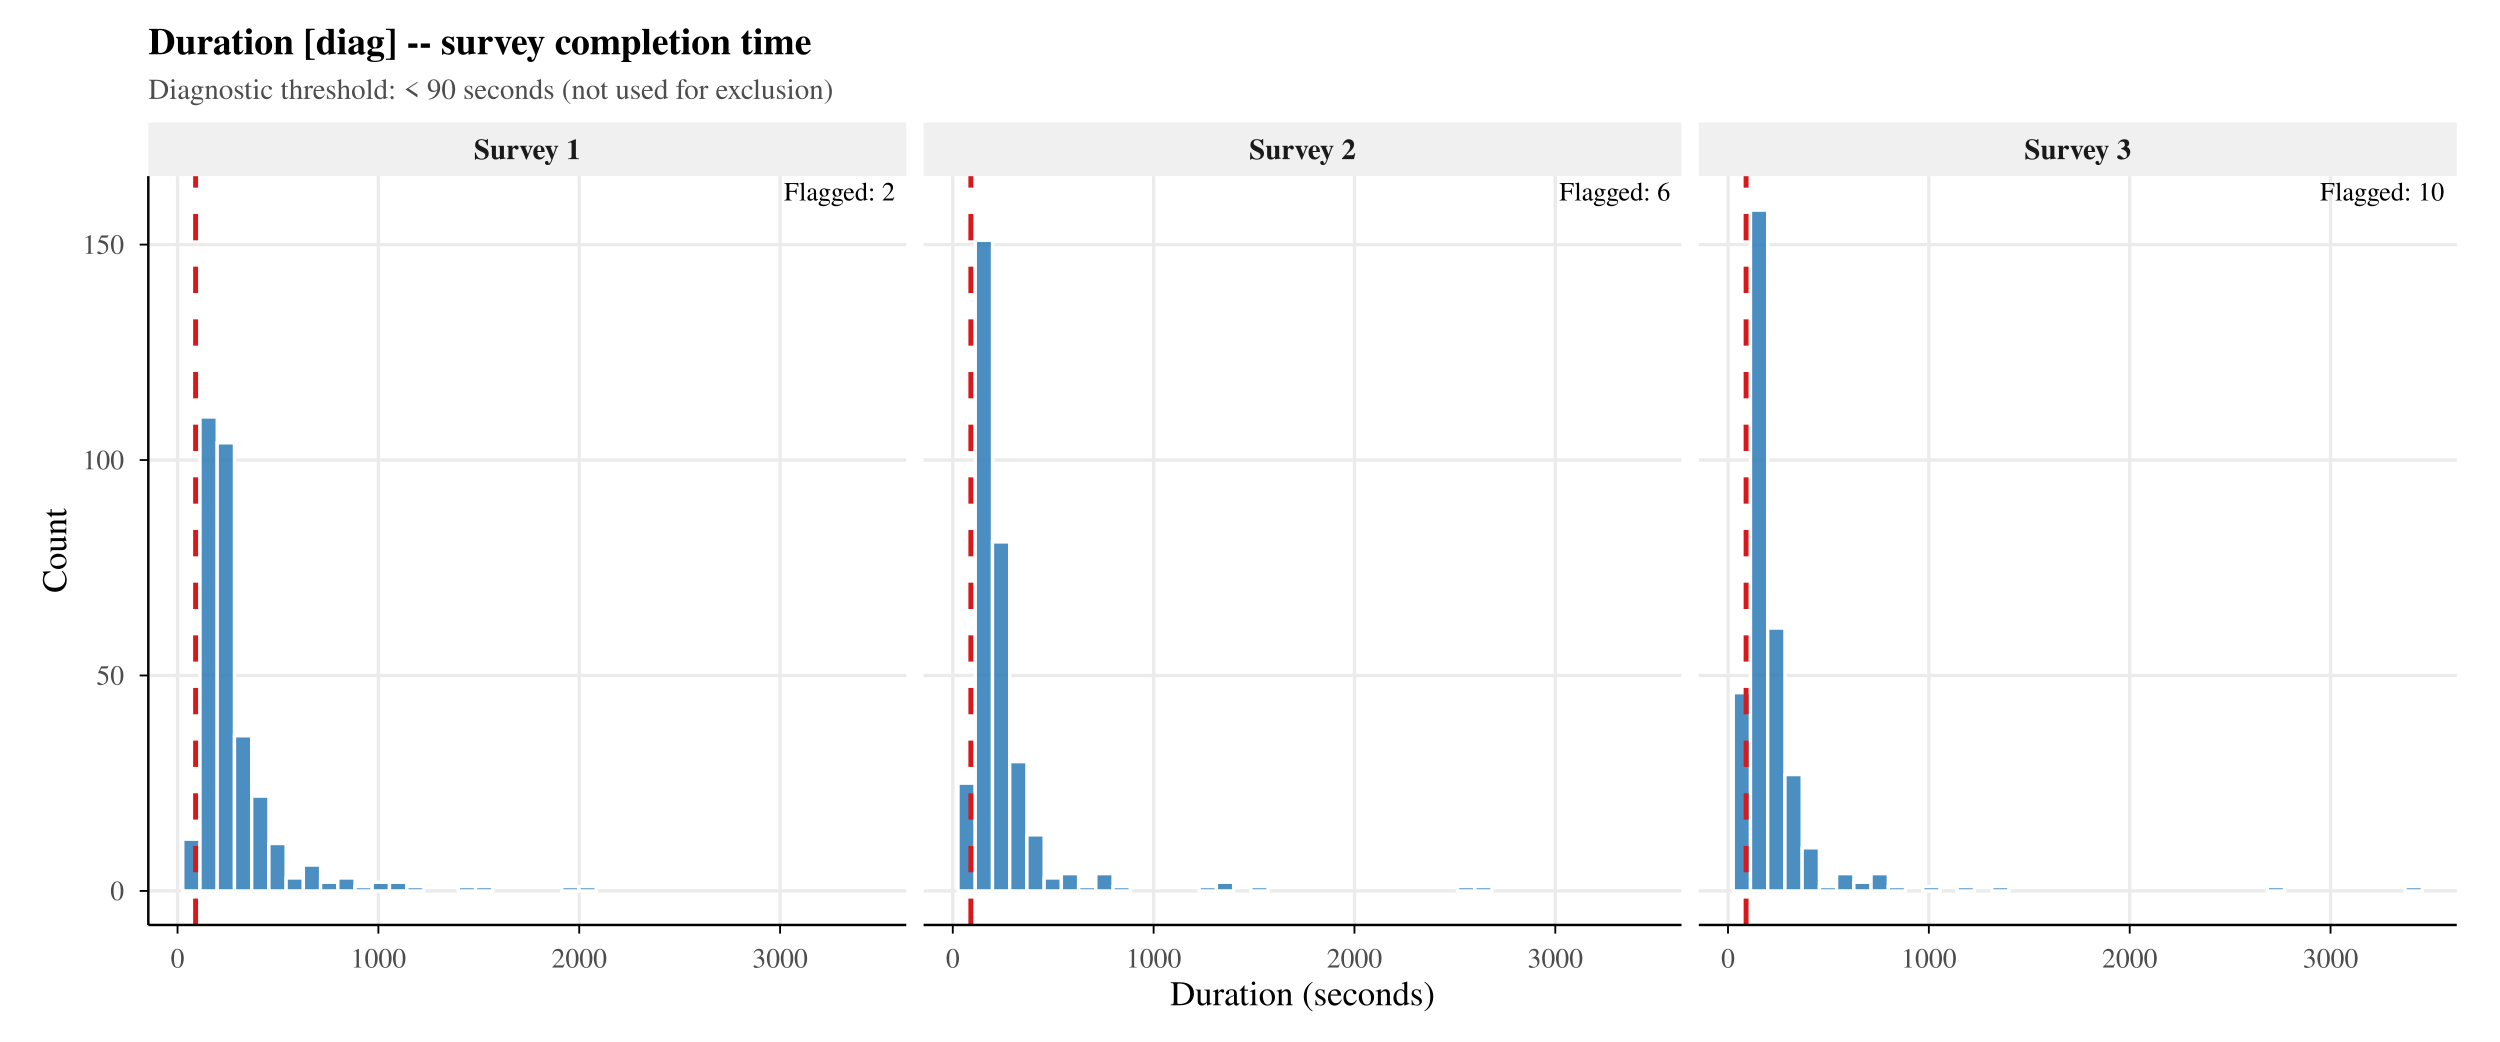
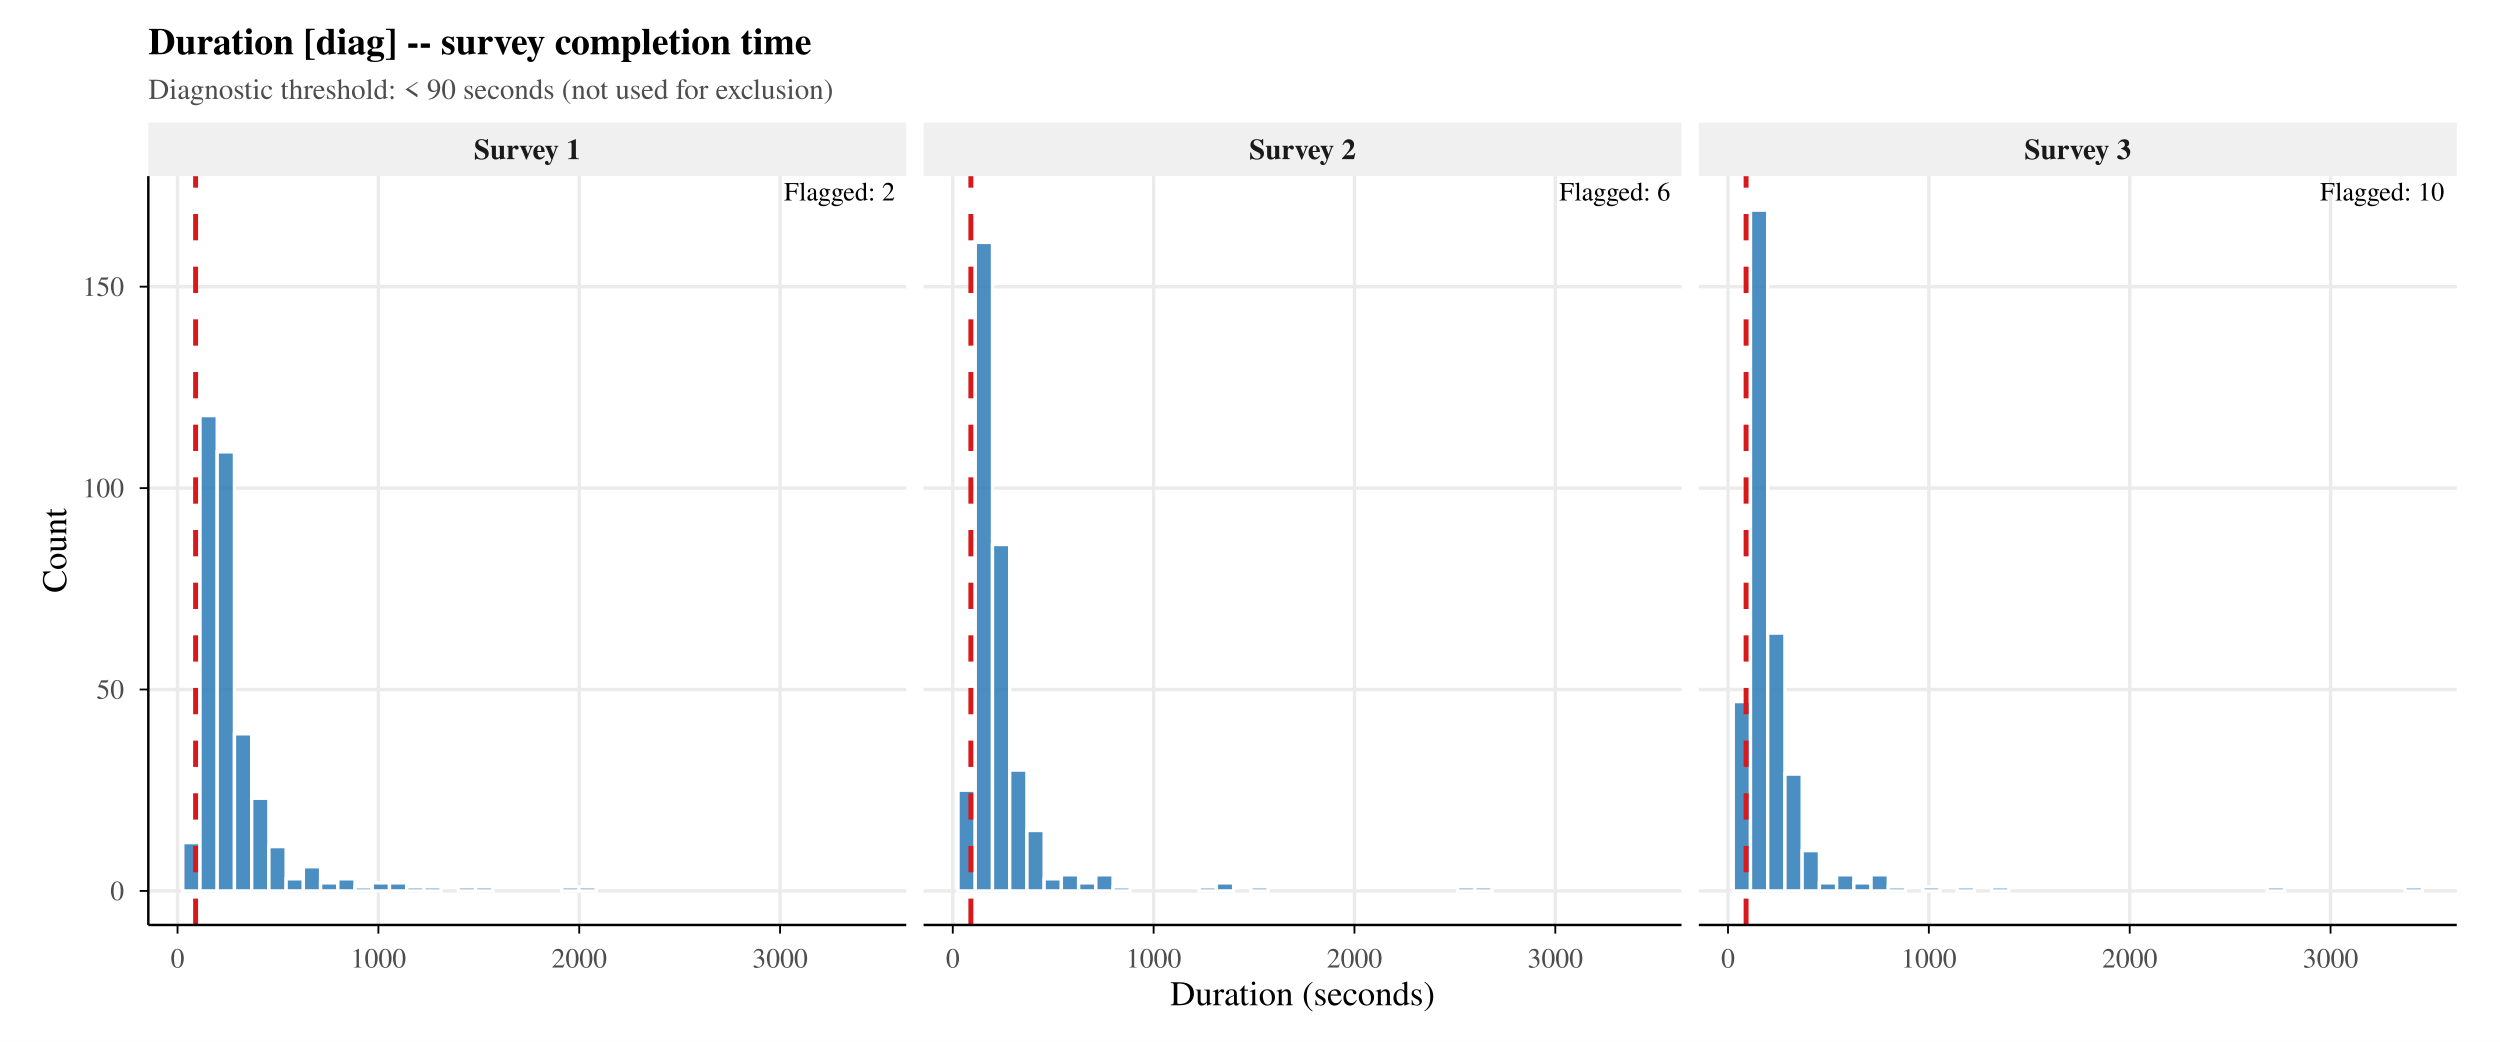
<svg xmlns="http://www.w3.org/2000/svg" width="864.00pt" height="360.00pt" viewBox="0 0 864.00 360.00">
  <g class="svglite">
    <defs>
      <style type="text/css">
    .svglite line, .svglite polyline, .svglite polygon, .svglite path, .svglite rect, .svglite circle {
      fill: none;
      stroke: #000000;
      stroke-linecap: round;
      stroke-linejoin: round;
      stroke-miterlimit: 10.00;
    }
    .svglite text {
      white-space: pre;
    }
    .svglite g.glyphgroup path {
      fill: inherit;
      stroke: none;
    }
  </style>
    </defs>
    <rect width="100%" height="100%" style="stroke: none; fill: #FFFFFF;" />
    <defs>
      <clipPath id="cpMC4wMHw4NjQuMDB8MC4wMHwzNjAuMDA=">
        <rect x="0.00" y="0.00" width="864.00" height="360.00" />
      </clipPath>
    </defs>
    <g clip-path="url(#cpMC4wMHw4NjQuMDB8MC4wMHwzNjAuMDA=)">
      <rect x="0.00" y="0.00" width="864.00" height="360.00" style="stroke-width: 1.16; stroke: none; fill: #FFFFFF;" />
    </g>
    <defs>
      <clipPath id="cpNTEuMjZ8MzEzLjIxfDYwLjg3fDMxOS42Ng==">
        <rect x="51.26" y="60.87" width="261.95" height="258.80" />
      </clipPath>
    </defs>
    <g clip-path="url(#cpNTEuMjZ8MzEzLjIxfDYwLjg3fDMxOS42Ng==)">
      <polyline points="51.26,307.90 313.21,307.90 " style="stroke-width: 1.16; stroke: #EBEBEB; stroke-linecap: butt;" />
-       <polyline points="51.26,233.45 313.21,233.45 " style="stroke-width: 1.16; stroke: #EBEBEB; stroke-linecap: butt;" />
-       <polyline points="51.26,158.99 313.21,158.99 " style="stroke-width: 1.16; stroke: #EBEBEB; stroke-linecap: butt;" />
-       <polyline points="51.26,84.54 313.21,84.54 " style="stroke-width: 1.16; stroke: #EBEBEB; stroke-linecap: butt;" />
+       <polyline points="51.26,238.29 313.21,238.29 " style="stroke-width: 1.16; stroke: #EBEBEB; stroke-linecap: butt;" />
+       <polyline points="51.26,168.69 313.21,168.69 " style="stroke-width: 1.16; stroke: #EBEBEB; stroke-linecap: butt;" />
+       <polyline points="51.26,99.08 313.21,99.08 " style="stroke-width: 1.16; stroke: #EBEBEB; stroke-linecap: butt;" />
      <polyline points="61.36,319.66 61.36,60.87 " style="stroke-width: 1.16; stroke: #EBEBEB; stroke-linecap: butt;" />
      <polyline points="130.77,319.66 130.77,60.87 " style="stroke-width: 1.16; stroke: #EBEBEB; stroke-linecap: butt;" />
      <polyline points="200.18,319.66 200.18,60.87 " style="stroke-width: 1.16; stroke: #EBEBEB; stroke-linecap: butt;" />
      <polyline points="269.59,319.66 269.59,60.87 " style="stroke-width: 1.16; stroke: #EBEBEB; stroke-linecap: butt;" />
-       <rect x="63.17" y="290.03" width="5.95" height="17.87" style="stroke-width: 1.16; stroke: #FFFFFF; stroke-linecap: butt; stroke-linejoin: miter; fill: #2C7BB6; fill-opacity: 0.85;" />
-       <rect x="69.12" y="144.10" width="5.95" height="163.80" style="stroke-width: 1.16; stroke: #FFFFFF; stroke-linecap: butt; stroke-linejoin: miter; fill: #2C7BB6; fill-opacity: 0.85;" />
-       <rect x="75.07" y="153.04" width="5.95" height="154.86" style="stroke-width: 1.16; stroke: #FFFFFF; stroke-linecap: butt; stroke-linejoin: miter; fill: #2C7BB6; fill-opacity: 0.85;" />
-       <rect x="81.03" y="254.29" width="5.95" height="53.61" style="stroke-width: 1.16; stroke: #FFFFFF; stroke-linecap: butt; stroke-linejoin: miter; fill: #2C7BB6; fill-opacity: 0.85;" />
-       <rect x="86.98" y="275.14" width="5.95" height="32.76" style="stroke-width: 1.16; stroke: #FFFFFF; stroke-linecap: butt; stroke-linejoin: miter; fill: #2C7BB6; fill-opacity: 0.85;" />
-       <rect x="92.93" y="291.52" width="5.95" height="16.38" style="stroke-width: 1.16; stroke: #FFFFFF; stroke-linecap: butt; stroke-linejoin: miter; fill: #2C7BB6; fill-opacity: 0.85;" />
-       <rect x="98.89" y="303.43" width="5.95" height="4.47" style="stroke-width: 1.16; stroke: #FFFFFF; stroke-linecap: butt; stroke-linejoin: miter; fill: #2C7BB6; fill-opacity: 0.85;" />
-       <rect x="104.84" y="298.97" width="5.95" height="8.93" style="stroke-width: 1.16; stroke: #FFFFFF; stroke-linecap: butt; stroke-linejoin: miter; fill: #2C7BB6; fill-opacity: 0.85;" />
-       <rect x="110.79" y="304.92" width="5.95" height="2.98" style="stroke-width: 1.16; stroke: #FFFFFF; stroke-linecap: butt; stroke-linejoin: miter; fill: #2C7BB6; fill-opacity: 0.85;" />
-       <rect x="116.75" y="303.43" width="5.95" height="4.47" style="stroke-width: 1.16; stroke: #FFFFFF; stroke-linecap: butt; stroke-linejoin: miter; fill: #2C7BB6; fill-opacity: 0.85;" />
-       <rect x="122.70" y="306.41" width="5.95" height="1.49" style="stroke-width: 1.16; stroke: #FFFFFF; stroke-linecap: butt; stroke-linejoin: miter; fill: #2C7BB6; fill-opacity: 0.85;" />
-       <rect x="128.65" y="304.92" width="5.95" height="2.98" style="stroke-width: 1.16; stroke: #FFFFFF; stroke-linecap: butt; stroke-linejoin: miter; fill: #2C7BB6; fill-opacity: 0.85;" />
-       <rect x="134.61" y="304.92" width="5.95" height="2.98" style="stroke-width: 1.16; stroke: #FFFFFF; stroke-linecap: butt; stroke-linejoin: miter; fill: #2C7BB6; fill-opacity: 0.85;" />
-       <rect x="140.56" y="306.41" width="5.95" height="1.49" style="stroke-width: 1.16; stroke: #FFFFFF; stroke-linecap: butt; stroke-linejoin: miter; fill: #2C7BB6; fill-opacity: 0.85;" />
-       <rect x="146.51" y="307.90" width="5.95" height="0.00" style="stroke-width: 1.16; stroke: #FFFFFF; stroke-linecap: butt; stroke-linejoin: miter; fill: #2C7BB6; fill-opacity: 0.85;" />
+       <rect x="63.17" y="291.20" width="5.95" height="16.71" style="stroke-width: 1.16; stroke: #FFFFFF; stroke-linecap: butt; stroke-linejoin: miter; fill: #2C7BB6; fill-opacity: 0.85;" />
+       <rect x="69.12" y="143.63" width="5.95" height="164.27" style="stroke-width: 1.16; stroke: #FFFFFF; stroke-linecap: butt; stroke-linejoin: miter; fill: #2C7BB6; fill-opacity: 0.85;" />
+       <rect x="75.07" y="156.16" width="5.95" height="151.74" style="stroke-width: 1.16; stroke: #FFFFFF; stroke-linecap: butt; stroke-linejoin: miter; fill: #2C7BB6; fill-opacity: 0.85;" />
+       <rect x="81.03" y="253.61" width="5.95" height="54.29" style="stroke-width: 1.16; stroke: #FFFFFF; stroke-linecap: butt; stroke-linejoin: miter; fill: #2C7BB6; fill-opacity: 0.85;" />
+       <rect x="86.98" y="275.88" width="5.95" height="32.02" style="stroke-width: 1.16; stroke: #FFFFFF; stroke-linecap: butt; stroke-linejoin: miter; fill: #2C7BB6; fill-opacity: 0.85;" />
+       <rect x="92.93" y="292.59" width="5.95" height="15.31" style="stroke-width: 1.16; stroke: #FFFFFF; stroke-linecap: butt; stroke-linejoin: miter; fill: #2C7BB6; fill-opacity: 0.85;" />
+       <rect x="98.89" y="303.72" width="5.95" height="4.18" style="stroke-width: 1.16; stroke: #FFFFFF; stroke-linecap: butt; stroke-linejoin: miter; fill: #2C7BB6; fill-opacity: 0.85;" />
+       <rect x="104.84" y="299.55" width="5.95" height="8.35" style="stroke-width: 1.16; stroke: #FFFFFF; stroke-linecap: butt; stroke-linejoin: miter; fill: #2C7BB6; fill-opacity: 0.85;" />
+       <rect x="110.79" y="305.12" width="5.95" height="2.78" style="stroke-width: 1.16; stroke: #FFFFFF; stroke-linecap: butt; stroke-linejoin: miter; fill: #2C7BB6; fill-opacity: 0.85;" />
+       <rect x="116.75" y="303.72" width="5.95" height="4.18" style="stroke-width: 1.16; stroke: #FFFFFF; stroke-linecap: butt; stroke-linejoin: miter; fill: #2C7BB6; fill-opacity: 0.85;" />
+       <rect x="122.70" y="306.51" width="5.95" height="1.39" style="stroke-width: 1.16; stroke: #FFFFFF; stroke-linecap: butt; stroke-linejoin: miter; fill: #2C7BB6; fill-opacity: 0.85;" />
+       <rect x="128.65" y="305.12" width="5.95" height="2.78" style="stroke-width: 1.16; stroke: #FFFFFF; stroke-linecap: butt; stroke-linejoin: miter; fill: #2C7BB6; fill-opacity: 0.85;" />
+       <rect x="134.61" y="305.12" width="5.95" height="2.78" style="stroke-width: 1.16; stroke: #FFFFFF; stroke-linecap: butt; stroke-linejoin: miter; fill: #2C7BB6; fill-opacity: 0.85;" />
+       <rect x="140.56" y="306.51" width="5.95" height="1.39" style="stroke-width: 1.16; stroke: #FFFFFF; stroke-linecap: butt; stroke-linejoin: miter; fill: #2C7BB6; fill-opacity: 0.85;" />
+       <rect x="146.51" y="306.51" width="5.95" height="1.39" style="stroke-width: 1.16; stroke: #FFFFFF; stroke-linecap: butt; stroke-linejoin: miter; fill: #2C7BB6; fill-opacity: 0.85;" />
      <rect x="152.47" y="307.90" width="5.95" height="0.00" style="stroke-width: 1.16; stroke: #FFFFFF; stroke-linecap: butt; stroke-linejoin: miter; fill: #2C7BB6; fill-opacity: 0.85;" />
-       <rect x="158.42" y="306.41" width="5.95" height="1.49" style="stroke-width: 1.16; stroke: #FFFFFF; stroke-linecap: butt; stroke-linejoin: miter; fill: #2C7BB6; fill-opacity: 0.85;" />
-       <rect x="164.37" y="306.41" width="5.95" height="1.49" style="stroke-width: 1.16; stroke: #FFFFFF; stroke-linecap: butt; stroke-linejoin: miter; fill: #2C7BB6; fill-opacity: 0.85;" />
+       <rect x="158.42" y="306.51" width="5.95" height="1.39" style="stroke-width: 1.16; stroke: #FFFFFF; stroke-linecap: butt; stroke-linejoin: miter; fill: #2C7BB6; fill-opacity: 0.85;" />
+       <rect x="164.37" y="306.51" width="5.95" height="1.39" style="stroke-width: 1.16; stroke: #FFFFFF; stroke-linecap: butt; stroke-linejoin: miter; fill: #2C7BB6; fill-opacity: 0.85;" />
      <rect x="170.33" y="307.90" width="5.95" height="0.00" style="stroke-width: 1.16; stroke: #FFFFFF; stroke-linecap: butt; stroke-linejoin: miter; fill: #2C7BB6; fill-opacity: 0.85;" />
      <rect x="176.28" y="307.90" width="5.95" height="0.00" style="stroke-width: 1.16; stroke: #FFFFFF; stroke-linecap: butt; stroke-linejoin: miter; fill: #2C7BB6; fill-opacity: 0.85;" />
      <rect x="182.23" y="307.90" width="5.95" height="0.00" style="stroke-width: 1.16; stroke: #FFFFFF; stroke-linecap: butt; stroke-linejoin: miter; fill: #2C7BB6; fill-opacity: 0.85;" />
      <rect x="188.19" y="307.90" width="5.95" height="0.00" style="stroke-width: 1.16; stroke: #FFFFFF; stroke-linecap: butt; stroke-linejoin: miter; fill: #2C7BB6; fill-opacity: 0.85;" />
-       <rect x="194.14" y="306.41" width="5.95" height="1.49" style="stroke-width: 1.16; stroke: #FFFFFF; stroke-linecap: butt; stroke-linejoin: miter; fill: #2C7BB6; fill-opacity: 0.85;" />
-       <rect x="200.09" y="306.41" width="5.95" height="1.49" style="stroke-width: 1.16; stroke: #FFFFFF; stroke-linecap: butt; stroke-linejoin: miter; fill: #2C7BB6; fill-opacity: 0.85;" />
+       <rect x="194.14" y="306.51" width="5.95" height="1.39" style="stroke-width: 1.16; stroke: #FFFFFF; stroke-linecap: butt; stroke-linejoin: miter; fill: #2C7BB6; fill-opacity: 0.85;" />
+       <rect x="200.09" y="306.51" width="5.95" height="1.39" style="stroke-width: 1.16; stroke: #FFFFFF; stroke-linecap: butt; stroke-linejoin: miter; fill: #2C7BB6; fill-opacity: 0.85;" />
      <rect x="206.05" y="307.90" width="5.95" height="0.00" style="stroke-width: 1.16; stroke: #FFFFFF; stroke-linecap: butt; stroke-linejoin: miter; fill: #2C7BB6; fill-opacity: 0.85;" />
      <rect x="212.00" y="307.90" width="5.95" height="0.00" style="stroke-width: 1.16; stroke: #FFFFFF; stroke-linecap: butt; stroke-linejoin: miter; fill: #2C7BB6; fill-opacity: 0.85;" />
      <rect x="217.95" y="307.90" width="5.95" height="0.00" style="stroke-width: 1.16; stroke: #FFFFFF; stroke-linecap: butt; stroke-linejoin: miter; fill: #2C7BB6; fill-opacity: 0.85;" />
      <rect x="223.91" y="307.90" width="5.95" height="0.00" style="stroke-width: 1.16; stroke: #FFFFFF; stroke-linecap: butt; stroke-linejoin: miter; fill: #2C7BB6; fill-opacity: 0.85;" />
      <rect x="229.86" y="307.90" width="5.95" height="0.00" style="stroke-width: 1.16; stroke: #FFFFFF; stroke-linecap: butt; stroke-linejoin: miter; fill: #2C7BB6; fill-opacity: 0.85;" />
      <rect x="235.81" y="307.90" width="5.95" height="0.00" style="stroke-width: 1.16; stroke: #FFFFFF; stroke-linecap: butt; stroke-linejoin: miter; fill: #2C7BB6; fill-opacity: 0.85;" />
      <rect x="241.77" y="307.90" width="5.95" height="0.00" style="stroke-width: 1.16; stroke: #FFFFFF; stroke-linecap: butt; stroke-linejoin: miter; fill: #2C7BB6; fill-opacity: 0.85;" />
      <rect x="247.72" y="307.90" width="5.95" height="0.00" style="stroke-width: 1.16; stroke: #FFFFFF; stroke-linecap: butt; stroke-linejoin: miter; fill: #2C7BB6; fill-opacity: 0.85;" />
      <rect x="253.67" y="307.90" width="5.95" height="0.00" style="stroke-width: 1.16; stroke: #FFFFFF; stroke-linecap: butt; stroke-linejoin: miter; fill: #2C7BB6; fill-opacity: 0.85;" />
      <rect x="259.63" y="307.90" width="5.95" height="0.00" style="stroke-width: 1.16; stroke: #FFFFFF; stroke-linecap: butt; stroke-linejoin: miter; fill: #2C7BB6; fill-opacity: 0.85;" />
      <rect x="265.58" y="307.90" width="5.95" height="0.00" style="stroke-width: 1.16; stroke: #FFFFFF; stroke-linecap: butt; stroke-linejoin: miter; fill: #2C7BB6; fill-opacity: 0.85;" />
      <rect x="271.53" y="307.90" width="5.95" height="0.00" style="stroke-width: 1.16; stroke: #FFFFFF; stroke-linecap: butt; stroke-linejoin: miter; fill: #2C7BB6; fill-opacity: 0.85;" />
      <rect x="277.49" y="307.90" width="5.95" height="0.00" style="stroke-width: 1.16; stroke: #FFFFFF; stroke-linecap: butt; stroke-linejoin: miter; fill: #2C7BB6; fill-opacity: 0.85;" />
      <rect x="283.44" y="307.90" width="5.95" height="0.00" style="stroke-width: 1.16; stroke: #FFFFFF; stroke-linecap: butt; stroke-linejoin: miter; fill: #2C7BB6; fill-opacity: 0.85;" />
      <rect x="289.39" y="307.90" width="5.95" height="0.00" style="stroke-width: 1.16; stroke: #FFFFFF; stroke-linecap: butt; stroke-linejoin: miter; fill: #2C7BB6; fill-opacity: 0.85;" />
      <rect x="295.35" y="307.90" width="5.95" height="0.00" style="stroke-width: 1.16; stroke: #FFFFFF; stroke-linecap: butt; stroke-linejoin: miter; fill: #2C7BB6; fill-opacity: 0.85;" />
      <line x1="67.60" y1="319.66" x2="67.60" y2="60.87" style="stroke-width: 1.71; stroke: #D7191C; stroke-dasharray: 9.10,9.10; stroke-linecap: butt;" />
      <text x="309.34" y="69.29" text-anchor="end" style="font-size: 9.10px; font-family: &quot;Times&quot;;" textLength="38.66px" lengthAdjust="spacingAndGlyphs">Flagged: 2</text>
    </g>
    <g clip-path="url(#cpMC4wMHw4NjQuMDB8MC4wMHwzNjAuMDA=)">
</g>
    <defs>
      <clipPath id="cpMzE5LjE5fDU4MS4xM3w2MC44N3wzMTkuNjY=">
        <rect x="319.19" y="60.87" width="261.95" height="258.80" />
      </clipPath>
    </defs>
    <g clip-path="url(#cpMzE5LjE5fDU4MS4xM3w2MC44N3wzMTkuNjY=)">
      <polyline points="319.19,307.90 581.13,307.90 " style="stroke-width: 1.16; stroke: #EBEBEB; stroke-linecap: butt;" />
-       <polyline points="319.19,233.45 581.13,233.45 " style="stroke-width: 1.16; stroke: #EBEBEB; stroke-linecap: butt;" />
-       <polyline points="319.19,158.99 581.13,158.99 " style="stroke-width: 1.16; stroke: #EBEBEB; stroke-linecap: butt;" />
-       <polyline points="319.19,84.54 581.13,84.54 " style="stroke-width: 1.16; stroke: #EBEBEB; stroke-linecap: butt;" />
+       <polyline points="319.19,238.29 581.13,238.29 " style="stroke-width: 1.16; stroke: #EBEBEB; stroke-linecap: butt;" />
+       <polyline points="319.19,168.69 581.13,168.69 " style="stroke-width: 1.16; stroke: #EBEBEB; stroke-linecap: butt;" />
+       <polyline points="319.19,99.08 581.13,99.08 " style="stroke-width: 1.16; stroke: #EBEBEB; stroke-linecap: butt;" />
      <polyline points="329.28,319.66 329.28,60.87 " style="stroke-width: 1.16; stroke: #EBEBEB; stroke-linecap: butt;" />
      <polyline points="398.69,319.66 398.69,60.87 " style="stroke-width: 1.16; stroke: #EBEBEB; stroke-linecap: butt;" />
      <polyline points="468.10,319.66 468.10,60.87 " style="stroke-width: 1.16; stroke: #EBEBEB; stroke-linecap: butt;" />
      <polyline points="537.51,319.66 537.51,60.87 " style="stroke-width: 1.16; stroke: #EBEBEB; stroke-linecap: butt;" />
-       <rect x="331.09" y="270.67" width="5.95" height="37.23" style="stroke-width: 1.16; stroke: #FFFFFF; stroke-linecap: butt; stroke-linejoin: miter; fill: #2C7BB6; fill-opacity: 0.85;" />
-       <rect x="337.05" y="83.05" width="5.95" height="224.85" style="stroke-width: 1.16; stroke: #FFFFFF; stroke-linecap: butt; stroke-linejoin: miter; fill: #2C7BB6; fill-opacity: 0.85;" />
-       <rect x="343.00" y="187.29" width="5.95" height="120.61" style="stroke-width: 1.16; stroke: #FFFFFF; stroke-linecap: butt; stroke-linejoin: miter; fill: #2C7BB6; fill-opacity: 0.85;" />
-       <rect x="348.95" y="263.23" width="5.95" height="44.67" style="stroke-width: 1.16; stroke: #FFFFFF; stroke-linecap: butt; stroke-linejoin: miter; fill: #2C7BB6; fill-opacity: 0.85;" />
-       <rect x="354.91" y="288.54" width="5.95" height="19.36" style="stroke-width: 1.16; stroke: #FFFFFF; stroke-linecap: butt; stroke-linejoin: miter; fill: #2C7BB6; fill-opacity: 0.85;" />
-       <rect x="360.86" y="303.43" width="5.95" height="4.47" style="stroke-width: 1.16; stroke: #FFFFFF; stroke-linecap: butt; stroke-linejoin: miter; fill: #2C7BB6; fill-opacity: 0.85;" />
-       <rect x="366.81" y="301.94" width="5.95" height="5.96" style="stroke-width: 1.16; stroke: #FFFFFF; stroke-linecap: butt; stroke-linejoin: miter; fill: #2C7BB6; fill-opacity: 0.85;" />
-       <rect x="372.77" y="306.41" width="5.95" height="1.49" style="stroke-width: 1.16; stroke: #FFFFFF; stroke-linecap: butt; stroke-linejoin: miter; fill: #2C7BB6; fill-opacity: 0.85;" />
-       <rect x="378.72" y="301.94" width="5.95" height="5.96" style="stroke-width: 1.16; stroke: #FFFFFF; stroke-linecap: butt; stroke-linejoin: miter; fill: #2C7BB6; fill-opacity: 0.85;" />
-       <rect x="384.67" y="306.41" width="5.95" height="1.49" style="stroke-width: 1.16; stroke: #FFFFFF; stroke-linecap: butt; stroke-linejoin: miter; fill: #2C7BB6; fill-opacity: 0.85;" />
+       <rect x="331.09" y="273.10" width="5.95" height="34.80" style="stroke-width: 1.16; stroke: #FFFFFF; stroke-linecap: butt; stroke-linejoin: miter; fill: #2C7BB6; fill-opacity: 0.85;" />
+       <rect x="337.05" y="83.77" width="5.95" height="224.14" style="stroke-width: 1.16; stroke: #FFFFFF; stroke-linecap: butt; stroke-linejoin: miter; fill: #2C7BB6; fill-opacity: 0.85;" />
+       <rect x="343.00" y="188.18" width="5.95" height="119.72" style="stroke-width: 1.16; stroke: #FFFFFF; stroke-linecap: butt; stroke-linejoin: miter; fill: #2C7BB6; fill-opacity: 0.85;" />
+       <rect x="348.95" y="266.14" width="5.95" height="41.76" style="stroke-width: 1.16; stroke: #FFFFFF; stroke-linecap: butt; stroke-linejoin: miter; fill: #2C7BB6; fill-opacity: 0.85;" />
+       <rect x="354.91" y="287.02" width="5.95" height="20.88" style="stroke-width: 1.16; stroke: #FFFFFF; stroke-linecap: butt; stroke-linejoin: miter; fill: #2C7BB6; fill-opacity: 0.85;" />
+       <rect x="360.86" y="303.72" width="5.95" height="4.18" style="stroke-width: 1.16; stroke: #FFFFFF; stroke-linecap: butt; stroke-linejoin: miter; fill: #2C7BB6; fill-opacity: 0.85;" />
+       <rect x="366.81" y="302.33" width="5.95" height="5.57" style="stroke-width: 1.16; stroke: #FFFFFF; stroke-linecap: butt; stroke-linejoin: miter; fill: #2C7BB6; fill-opacity: 0.85;" />
+       <rect x="372.77" y="305.12" width="5.95" height="2.78" style="stroke-width: 1.16; stroke: #FFFFFF; stroke-linecap: butt; stroke-linejoin: miter; fill: #2C7BB6; fill-opacity: 0.85;" />
+       <rect x="378.72" y="302.33" width="5.95" height="5.57" style="stroke-width: 1.16; stroke: #FFFFFF; stroke-linecap: butt; stroke-linejoin: miter; fill: #2C7BB6; fill-opacity: 0.85;" />
+       <rect x="384.67" y="306.51" width="5.95" height="1.39" style="stroke-width: 1.16; stroke: #FFFFFF; stroke-linecap: butt; stroke-linejoin: miter; fill: #2C7BB6; fill-opacity: 0.85;" />
      <rect x="390.63" y="307.90" width="5.95" height="0.00" style="stroke-width: 1.16; stroke: #FFFFFF; stroke-linecap: butt; stroke-linejoin: miter; fill: #2C7BB6; fill-opacity: 0.85;" />
      <rect x="396.58" y="307.90" width="5.95" height="0.00" style="stroke-width: 1.16; stroke: #FFFFFF; stroke-linecap: butt; stroke-linejoin: miter; fill: #2C7BB6; fill-opacity: 0.85;" />
      <rect x="402.53" y="307.90" width="5.95" height="0.00" style="stroke-width: 1.16; stroke: #FFFFFF; stroke-linecap: butt; stroke-linejoin: miter; fill: #2C7BB6; fill-opacity: 0.85;" />
      <rect x="408.49" y="307.90" width="5.95" height="0.00" style="stroke-width: 1.16; stroke: #FFFFFF; stroke-linecap: butt; stroke-linejoin: miter; fill: #2C7BB6; fill-opacity: 0.85;" />
-       <rect x="414.44" y="306.41" width="5.95" height="1.49" style="stroke-width: 1.16; stroke: #FFFFFF; stroke-linecap: butt; stroke-linejoin: miter; fill: #2C7BB6; fill-opacity: 0.85;" />
-       <rect x="420.39" y="304.92" width="5.95" height="2.98" style="stroke-width: 1.16; stroke: #FFFFFF; stroke-linecap: butt; stroke-linejoin: miter; fill: #2C7BB6; fill-opacity: 0.85;" />
+       <rect x="414.44" y="306.51" width="5.95" height="1.39" style="stroke-width: 1.16; stroke: #FFFFFF; stroke-linecap: butt; stroke-linejoin: miter; fill: #2C7BB6; fill-opacity: 0.85;" />
+       <rect x="420.39" y="305.12" width="5.95" height="2.78" style="stroke-width: 1.16; stroke: #FFFFFF; stroke-linecap: butt; stroke-linejoin: miter; fill: #2C7BB6; fill-opacity: 0.85;" />
      <rect x="426.35" y="307.90" width="5.95" height="0.00" style="stroke-width: 1.16; stroke: #FFFFFF; stroke-linecap: butt; stroke-linejoin: miter; fill: #2C7BB6; fill-opacity: 0.85;" />
-       <rect x="432.30" y="306.41" width="5.95" height="1.49" style="stroke-width: 1.16; stroke: #FFFFFF; stroke-linecap: butt; stroke-linejoin: miter; fill: #2C7BB6; fill-opacity: 0.85;" />
+       <rect x="432.30" y="306.51" width="5.95" height="1.39" style="stroke-width: 1.16; stroke: #FFFFFF; stroke-linecap: butt; stroke-linejoin: miter; fill: #2C7BB6; fill-opacity: 0.85;" />
      <rect x="438.25" y="307.90" width="5.95" height="0.00" style="stroke-width: 1.16; stroke: #FFFFFF; stroke-linecap: butt; stroke-linejoin: miter; fill: #2C7BB6; fill-opacity: 0.85;" />
      <rect x="444.21" y="307.90" width="5.95" height="0.00" style="stroke-width: 1.16; stroke: #FFFFFF; stroke-linecap: butt; stroke-linejoin: miter; fill: #2C7BB6; fill-opacity: 0.85;" />
      <rect x="450.16" y="307.90" width="5.95" height="0.00" style="stroke-width: 1.16; stroke: #FFFFFF; stroke-linecap: butt; stroke-linejoin: miter; fill: #2C7BB6; fill-opacity: 0.85;" />
      <rect x="456.11" y="307.90" width="5.95" height="0.00" style="stroke-width: 1.16; stroke: #FFFFFF; stroke-linecap: butt; stroke-linejoin: miter; fill: #2C7BB6; fill-opacity: 0.85;" />
      <rect x="462.07" y="307.90" width="5.95" height="0.00" style="stroke-width: 1.16; stroke: #FFFFFF; stroke-linecap: butt; stroke-linejoin: miter; fill: #2C7BB6; fill-opacity: 0.85;" />
      <rect x="468.02" y="307.90" width="5.95" height="0.00" style="stroke-width: 1.16; stroke: #FFFFFF; stroke-linecap: butt; stroke-linejoin: miter; fill: #2C7BB6; fill-opacity: 0.85;" />
      <rect x="473.97" y="307.90" width="5.95" height="0.00" style="stroke-width: 1.16; stroke: #FFFFFF; stroke-linecap: butt; stroke-linejoin: miter; fill: #2C7BB6; fill-opacity: 0.85;" />
      <rect x="479.93" y="307.90" width="5.95" height="0.00" style="stroke-width: 1.16; stroke: #FFFFFF; stroke-linecap: butt; stroke-linejoin: miter; fill: #2C7BB6; fill-opacity: 0.85;" />
      <rect x="485.88" y="307.90" width="5.95" height="0.00" style="stroke-width: 1.16; stroke: #FFFFFF; stroke-linecap: butt; stroke-linejoin: miter; fill: #2C7BB6; fill-opacity: 0.85;" />
      <rect x="491.83" y="307.90" width="5.95" height="0.00" style="stroke-width: 1.16; stroke: #FFFFFF; stroke-linecap: butt; stroke-linejoin: miter; fill: #2C7BB6; fill-opacity: 0.85;" />
      <rect x="497.79" y="307.90" width="5.95" height="0.00" style="stroke-width: 1.16; stroke: #FFFFFF; stroke-linecap: butt; stroke-linejoin: miter; fill: #2C7BB6; fill-opacity: 0.85;" />
-       <rect x="503.74" y="306.41" width="5.95" height="1.49" style="stroke-width: 1.16; stroke: #FFFFFF; stroke-linecap: butt; stroke-linejoin: miter; fill: #2C7BB6; fill-opacity: 0.85;" />
-       <rect x="509.69" y="306.41" width="5.95" height="1.49" style="stroke-width: 1.16; stroke: #FFFFFF; stroke-linecap: butt; stroke-linejoin: miter; fill: #2C7BB6; fill-opacity: 0.85;" />
+       <rect x="503.74" y="306.51" width="5.95" height="1.39" style="stroke-width: 1.16; stroke: #FFFFFF; stroke-linecap: butt; stroke-linejoin: miter; fill: #2C7BB6; fill-opacity: 0.85;" />
+       <rect x="509.69" y="306.51" width="5.95" height="1.39" style="stroke-width: 1.16; stroke: #FFFFFF; stroke-linecap: butt; stroke-linejoin: miter; fill: #2C7BB6; fill-opacity: 0.85;" />
      <rect x="515.65" y="307.90" width="5.95" height="0.00" style="stroke-width: 1.16; stroke: #FFFFFF; stroke-linecap: butt; stroke-linejoin: miter; fill: #2C7BB6; fill-opacity: 0.85;" />
      <rect x="521.60" y="307.90" width="5.95" height="0.00" style="stroke-width: 1.16; stroke: #FFFFFF; stroke-linecap: butt; stroke-linejoin: miter; fill: #2C7BB6; fill-opacity: 0.85;" />
      <rect x="527.55" y="307.90" width="5.95" height="0.00" style="stroke-width: 1.16; stroke: #FFFFFF; stroke-linecap: butt; stroke-linejoin: miter; fill: #2C7BB6; fill-opacity: 0.85;" />
      <rect x="533.51" y="307.90" width="5.95" height="0.00" style="stroke-width: 1.16; stroke: #FFFFFF; stroke-linecap: butt; stroke-linejoin: miter; fill: #2C7BB6; fill-opacity: 0.85;" />
      <rect x="539.46" y="307.90" width="5.95" height="0.00" style="stroke-width: 1.16; stroke: #FFFFFF; stroke-linecap: butt; stroke-linejoin: miter; fill: #2C7BB6; fill-opacity: 0.85;" />
      <rect x="545.41" y="307.90" width="5.95" height="0.00" style="stroke-width: 1.16; stroke: #FFFFFF; stroke-linecap: butt; stroke-linejoin: miter; fill: #2C7BB6; fill-opacity: 0.85;" />
      <rect x="551.37" y="307.90" width="5.95" height="0.00" style="stroke-width: 1.16; stroke: #FFFFFF; stroke-linecap: butt; stroke-linejoin: miter; fill: #2C7BB6; fill-opacity: 0.85;" />
      <rect x="557.32" y="307.90" width="5.95" height="0.00" style="stroke-width: 1.16; stroke: #FFFFFF; stroke-linecap: butt; stroke-linejoin: miter; fill: #2C7BB6; fill-opacity: 0.85;" />
      <rect x="563.27" y="307.90" width="5.95" height="0.00" style="stroke-width: 1.16; stroke: #FFFFFF; stroke-linecap: butt; stroke-linejoin: miter; fill: #2C7BB6; fill-opacity: 0.85;" />
      <line x1="335.53" y1="319.66" x2="335.53" y2="60.87" style="stroke-width: 1.71; stroke: #D7191C; stroke-dasharray: 9.10,9.10; stroke-linecap: butt;" />
      <text x="577.27" y="69.29" text-anchor="end" style="font-size: 9.10px; font-family: &quot;Times&quot;;" textLength="38.66px" lengthAdjust="spacingAndGlyphs">Flagged: 6</text>
    </g>
    <g clip-path="url(#cpMC4wMHw4NjQuMDB8MC4wMHwzNjAuMDA=)">
</g>
    <defs>
      <clipPath id="cpNTg3LjExfDg0OS4wNnw2MC44N3wzMTkuNjY=">
        <rect x="587.11" y="60.87" width="261.95" height="258.80" />
      </clipPath>
    </defs>
    <g clip-path="url(#cpNTg3LjExfDg0OS4wNnw2MC44N3wzMTkuNjY=)">
      <polyline points="587.11,307.90 849.06,307.90 " style="stroke-width: 1.16; stroke: #EBEBEB; stroke-linecap: butt;" />
-       <polyline points="587.11,233.45 849.06,233.45 " style="stroke-width: 1.16; stroke: #EBEBEB; stroke-linecap: butt;" />
-       <polyline points="587.11,158.99 849.06,158.99 " style="stroke-width: 1.16; stroke: #EBEBEB; stroke-linecap: butt;" />
-       <polyline points="587.11,84.54 849.06,84.54 " style="stroke-width: 1.16; stroke: #EBEBEB; stroke-linecap: butt;" />
+       <polyline points="587.11,238.29 849.06,238.29 " style="stroke-width: 1.16; stroke: #EBEBEB; stroke-linecap: butt;" />
+       <polyline points="587.11,168.69 849.06,168.69 " style="stroke-width: 1.16; stroke: #EBEBEB; stroke-linecap: butt;" />
+       <polyline points="587.11,99.08 849.06,99.08 " style="stroke-width: 1.16; stroke: #EBEBEB; stroke-linecap: butt;" />
      <polyline points="597.20,319.66 597.20,60.87 " style="stroke-width: 1.16; stroke: #EBEBEB; stroke-linecap: butt;" />
      <polyline points="666.61,319.66 666.61,60.87 " style="stroke-width: 1.16; stroke: #EBEBEB; stroke-linecap: butt;" />
      <polyline points="736.03,319.66 736.03,60.87 " style="stroke-width: 1.16; stroke: #EBEBEB; stroke-linecap: butt;" />
      <polyline points="805.44,319.66 805.44,60.87 " style="stroke-width: 1.16; stroke: #EBEBEB; stroke-linecap: butt;" />
-       <rect x="599.02" y="239.40" width="5.95" height="68.50" style="stroke-width: 1.16; stroke: #FFFFFF; stroke-linecap: butt; stroke-linejoin: miter; fill: #2C7BB6; fill-opacity: 0.85;" />
+       <rect x="599.02" y="242.47" width="5.95" height="65.43" style="stroke-width: 1.16; stroke: #FFFFFF; stroke-linecap: butt; stroke-linejoin: miter; fill: #2C7BB6; fill-opacity: 0.85;" />
      <rect x="604.97" y="72.63" width="5.95" height="235.27" style="stroke-width: 1.16; stroke: #FFFFFF; stroke-linecap: butt; stroke-linejoin: miter; fill: #2C7BB6; fill-opacity: 0.85;" />
-       <rect x="610.92" y="217.07" width="5.95" height="90.83" style="stroke-width: 1.16; stroke: #FFFFFF; stroke-linecap: butt; stroke-linejoin: miter; fill: #2C7BB6; fill-opacity: 0.85;" />
-       <rect x="616.88" y="267.70" width="5.95" height="40.20" style="stroke-width: 1.16; stroke: #FFFFFF; stroke-linecap: butt; stroke-linejoin: miter; fill: #2C7BB6; fill-opacity: 0.85;" />
-       <rect x="622.83" y="293.01" width="5.95" height="14.89" style="stroke-width: 1.16; stroke: #FFFFFF; stroke-linecap: butt; stroke-linejoin: miter; fill: #2C7BB6; fill-opacity: 0.85;" />
-       <rect x="628.78" y="306.41" width="5.95" height="1.49" style="stroke-width: 1.16; stroke: #FFFFFF; stroke-linecap: butt; stroke-linejoin: miter; fill: #2C7BB6; fill-opacity: 0.85;" />
-       <rect x="634.74" y="301.94" width="5.95" height="5.96" style="stroke-width: 1.16; stroke: #FFFFFF; stroke-linecap: butt; stroke-linejoin: miter; fill: #2C7BB6; fill-opacity: 0.85;" />
-       <rect x="640.69" y="304.92" width="5.95" height="2.98" style="stroke-width: 1.16; stroke: #FFFFFF; stroke-linecap: butt; stroke-linejoin: miter; fill: #2C7BB6; fill-opacity: 0.85;" />
-       <rect x="646.64" y="301.94" width="5.95" height="5.96" style="stroke-width: 1.16; stroke: #FFFFFF; stroke-linecap: butt; stroke-linejoin: miter; fill: #2C7BB6; fill-opacity: 0.85;" />
-       <rect x="652.60" y="306.41" width="5.95" height="1.49" style="stroke-width: 1.16; stroke: #FFFFFF; stroke-linecap: butt; stroke-linejoin: miter; fill: #2C7BB6; fill-opacity: 0.85;" />
+       <rect x="610.92" y="218.80" width="5.95" height="89.10" style="stroke-width: 1.16; stroke: #FFFFFF; stroke-linecap: butt; stroke-linejoin: miter; fill: #2C7BB6; fill-opacity: 0.85;" />
+       <rect x="616.88" y="267.53" width="5.95" height="40.37" style="stroke-width: 1.16; stroke: #FFFFFF; stroke-linecap: butt; stroke-linejoin: miter; fill: #2C7BB6; fill-opacity: 0.85;" />
+       <rect x="622.83" y="293.98" width="5.95" height="13.92" style="stroke-width: 1.16; stroke: #FFFFFF; stroke-linecap: butt; stroke-linejoin: miter; fill: #2C7BB6; fill-opacity: 0.85;" />
+       <rect x="628.78" y="305.12" width="5.95" height="2.78" style="stroke-width: 1.16; stroke: #FFFFFF; stroke-linecap: butt; stroke-linejoin: miter; fill: #2C7BB6; fill-opacity: 0.85;" />
+       <rect x="634.74" y="302.33" width="5.95" height="5.57" style="stroke-width: 1.16; stroke: #FFFFFF; stroke-linecap: butt; stroke-linejoin: miter; fill: #2C7BB6; fill-opacity: 0.85;" />
+       <rect x="640.69" y="305.12" width="5.95" height="2.78" style="stroke-width: 1.16; stroke: #FFFFFF; stroke-linecap: butt; stroke-linejoin: miter; fill: #2C7BB6; fill-opacity: 0.85;" />
+       <rect x="646.64" y="302.33" width="5.95" height="5.57" style="stroke-width: 1.16; stroke: #FFFFFF; stroke-linecap: butt; stroke-linejoin: miter; fill: #2C7BB6; fill-opacity: 0.85;" />
+       <rect x="652.60" y="306.51" width="5.95" height="1.39" style="stroke-width: 1.16; stroke: #FFFFFF; stroke-linecap: butt; stroke-linejoin: miter; fill: #2C7BB6; fill-opacity: 0.85;" />
      <rect x="658.55" y="307.90" width="5.95" height="0.00" style="stroke-width: 1.16; stroke: #FFFFFF; stroke-linecap: butt; stroke-linejoin: miter; fill: #2C7BB6; fill-opacity: 0.85;" />
-       <rect x="664.50" y="306.41" width="5.95" height="1.49" style="stroke-width: 1.16; stroke: #FFFFFF; stroke-linecap: butt; stroke-linejoin: miter; fill: #2C7BB6; fill-opacity: 0.85;" />
+       <rect x="664.50" y="306.51" width="5.95" height="1.39" style="stroke-width: 1.16; stroke: #FFFFFF; stroke-linecap: butt; stroke-linejoin: miter; fill: #2C7BB6; fill-opacity: 0.85;" />
      <rect x="670.46" y="307.90" width="5.95" height="0.00" style="stroke-width: 1.16; stroke: #FFFFFF; stroke-linecap: butt; stroke-linejoin: miter; fill: #2C7BB6; fill-opacity: 0.85;" />
-       <rect x="676.41" y="306.41" width="5.95" height="1.49" style="stroke-width: 1.16; stroke: #FFFFFF; stroke-linecap: butt; stroke-linejoin: miter; fill: #2C7BB6; fill-opacity: 0.85;" />
+       <rect x="676.41" y="306.51" width="5.95" height="1.39" style="stroke-width: 1.16; stroke: #FFFFFF; stroke-linecap: butt; stroke-linejoin: miter; fill: #2C7BB6; fill-opacity: 0.85;" />
      <rect x="682.36" y="307.90" width="5.95" height="0.00" style="stroke-width: 1.16; stroke: #FFFFFF; stroke-linecap: butt; stroke-linejoin: miter; fill: #2C7BB6; fill-opacity: 0.85;" />
-       <rect x="688.32" y="306.41" width="5.95" height="1.49" style="stroke-width: 1.16; stroke: #FFFFFF; stroke-linecap: butt; stroke-linejoin: miter; fill: #2C7BB6; fill-opacity: 0.85;" />
+       <rect x="688.32" y="306.51" width="5.95" height="1.39" style="stroke-width: 1.16; stroke: #FFFFFF; stroke-linecap: butt; stroke-linejoin: miter; fill: #2C7BB6; fill-opacity: 0.85;" />
      <rect x="694.27" y="307.90" width="5.95" height="0.00" style="stroke-width: 1.16; stroke: #FFFFFF; stroke-linecap: butt; stroke-linejoin: miter; fill: #2C7BB6; fill-opacity: 0.85;" />
      <rect x="700.22" y="307.90" width="5.95" height="0.00" style="stroke-width: 1.16; stroke: #FFFFFF; stroke-linecap: butt; stroke-linejoin: miter; fill: #2C7BB6; fill-opacity: 0.85;" />
      <rect x="706.18" y="307.90" width="5.95" height="0.00" style="stroke-width: 1.16; stroke: #FFFFFF; stroke-linecap: butt; stroke-linejoin: miter; fill: #2C7BB6; fill-opacity: 0.85;" />
      <rect x="712.13" y="307.90" width="5.95" height="0.00" style="stroke-width: 1.16; stroke: #FFFFFF; stroke-linecap: butt; stroke-linejoin: miter; fill: #2C7BB6; fill-opacity: 0.85;" />
      <rect x="718.08" y="307.90" width="5.95" height="0.00" style="stroke-width: 1.16; stroke: #FFFFFF; stroke-linecap: butt; stroke-linejoin: miter; fill: #2C7BB6; fill-opacity: 0.85;" />
      <rect x="724.04" y="307.90" width="5.95" height="0.00" style="stroke-width: 1.16; stroke: #FFFFFF; stroke-linecap: butt; stroke-linejoin: miter; fill: #2C7BB6; fill-opacity: 0.85;" />
      <rect x="729.99" y="307.90" width="5.95" height="0.00" style="stroke-width: 1.16; stroke: #FFFFFF; stroke-linecap: butt; stroke-linejoin: miter; fill: #2C7BB6; fill-opacity: 0.85;" />
      <rect x="735.94" y="307.90" width="5.95" height="0.00" style="stroke-width: 1.16; stroke: #FFFFFF; stroke-linecap: butt; stroke-linejoin: miter; fill: #2C7BB6; fill-opacity: 0.85;" />
      <rect x="741.90" y="307.90" width="5.95" height="0.00" style="stroke-width: 1.16; stroke: #FFFFFF; stroke-linecap: butt; stroke-linejoin: miter; fill: #2C7BB6; fill-opacity: 0.85;" />
      <rect x="747.85" y="307.90" width="5.95" height="0.00" style="stroke-width: 1.16; stroke: #FFFFFF; stroke-linecap: butt; stroke-linejoin: miter; fill: #2C7BB6; fill-opacity: 0.85;" />
      <rect x="753.80" y="307.90" width="5.95" height="0.00" style="stroke-width: 1.16; stroke: #FFFFFF; stroke-linecap: butt; stroke-linejoin: miter; fill: #2C7BB6; fill-opacity: 0.85;" />
      <rect x="759.76" y="307.90" width="5.95" height="0.00" style="stroke-width: 1.16; stroke: #FFFFFF; stroke-linecap: butt; stroke-linejoin: miter; fill: #2C7BB6; fill-opacity: 0.85;" />
      <rect x="765.71" y="307.90" width="5.95" height="0.00" style="stroke-width: 1.16; stroke: #FFFFFF; stroke-linecap: butt; stroke-linejoin: miter; fill: #2C7BB6; fill-opacity: 0.85;" />
      <rect x="771.66" y="307.90" width="5.95" height="0.00" style="stroke-width: 1.16; stroke: #FFFFFF; stroke-linecap: butt; stroke-linejoin: miter; fill: #2C7BB6; fill-opacity: 0.85;" />
      <rect x="777.62" y="307.90" width="5.95" height="0.00" style="stroke-width: 1.16; stroke: #FFFFFF; stroke-linecap: butt; stroke-linejoin: miter; fill: #2C7BB6; fill-opacity: 0.85;" />
-       <rect x="783.57" y="306.41" width="5.95" height="1.49" style="stroke-width: 1.16; stroke: #FFFFFF; stroke-linecap: butt; stroke-linejoin: miter; fill: #2C7BB6; fill-opacity: 0.85;" />
+       <rect x="783.57" y="306.51" width="5.95" height="1.39" style="stroke-width: 1.16; stroke: #FFFFFF; stroke-linecap: butt; stroke-linejoin: miter; fill: #2C7BB6; fill-opacity: 0.85;" />
      <rect x="789.52" y="307.90" width="5.95" height="0.00" style="stroke-width: 1.16; stroke: #FFFFFF; stroke-linecap: butt; stroke-linejoin: miter; fill: #2C7BB6; fill-opacity: 0.85;" />
      <rect x="795.48" y="307.90" width="5.95" height="0.00" style="stroke-width: 1.16; stroke: #FFFFFF; stroke-linecap: butt; stroke-linejoin: miter; fill: #2C7BB6; fill-opacity: 0.85;" />
      <rect x="801.43" y="307.90" width="5.95" height="0.00" style="stroke-width: 1.16; stroke: #FFFFFF; stroke-linecap: butt; stroke-linejoin: miter; fill: #2C7BB6; fill-opacity: 0.85;" />
      <rect x="807.38" y="307.90" width="5.95" height="0.00" style="stroke-width: 1.16; stroke: #FFFFFF; stroke-linecap: butt; stroke-linejoin: miter; fill: #2C7BB6; fill-opacity: 0.85;" />
      <rect x="813.34" y="307.90" width="5.95" height="0.00" style="stroke-width: 1.16; stroke: #FFFFFF; stroke-linecap: butt; stroke-linejoin: miter; fill: #2C7BB6; fill-opacity: 0.85;" />
      <rect x="819.29" y="307.90" width="5.95" height="0.00" style="stroke-width: 1.16; stroke: #FFFFFF; stroke-linecap: butt; stroke-linejoin: miter; fill: #2C7BB6; fill-opacity: 0.85;" />
      <rect x="825.24" y="307.90" width="5.95" height="0.00" style="stroke-width: 1.16; stroke: #FFFFFF; stroke-linecap: butt; stroke-linejoin: miter; fill: #2C7BB6; fill-opacity: 0.85;" />
-       <rect x="831.20" y="306.41" width="5.95" height="1.49" style="stroke-width: 1.16; stroke: #FFFFFF; stroke-linecap: butt; stroke-linejoin: miter; fill: #2C7BB6; fill-opacity: 0.85;" />
+       <rect x="831.20" y="306.51" width="5.95" height="1.39" style="stroke-width: 1.16; stroke: #FFFFFF; stroke-linecap: butt; stroke-linejoin: miter; fill: #2C7BB6; fill-opacity: 0.85;" />
      <line x1="603.45" y1="319.66" x2="603.45" y2="60.87" style="stroke-width: 1.71; stroke: #D7191C; stroke-dasharray: 9.10,9.10; stroke-linecap: butt;" />
      <text x="844.74" y="69.29" text-anchor="end" style="font-size: 9.10px; font-family: &quot;Times&quot;;" textLength="43.20px" lengthAdjust="spacingAndGlyphs">Flagged: 10</text>
    </g>
    <g clip-path="url(#cpMC4wMHw4NjQuMDB8MC4wMHwzNjAuMDA=)">
</g>
    <defs>
      <clipPath id="cpNTEuMjZ8MzEzLjIxfDQyLjM1fDYwLjg3">
        <rect x="51.26" y="42.35" width="261.95" height="18.51" />
      </clipPath>
    </defs>
    <g clip-path="url(#cpNTEuMjZ8MzEzLjIxfDQyLjM1fDYwLjg3)">
      <rect x="51.26" y="42.35" width="261.95" height="18.51" style="stroke-width: 1.16; stroke: none; fill: #F0F0F0;" />
      <text x="182.23" y="54.99" text-anchor="middle" style="font-size: 10.00px; font-weight: bold;fill: #1A1A1A; font-family: &quot;Times&quot;;" textLength="37.50px" lengthAdjust="spacingAndGlyphs">Survey 1</text>
    </g>
    <g clip-path="url(#cpMC4wMHw4NjQuMDB8MC4wMHwzNjAuMDA=)">
</g>
    <defs>
      <clipPath id="cpMzE5LjE5fDU4MS4xM3w0Mi4zNXw2MC44Nw==">
        <rect x="319.19" y="42.35" width="261.95" height="18.51" />
      </clipPath>
    </defs>
    <g clip-path="url(#cpMzE5LjE5fDU4MS4xM3w0Mi4zNXw2MC44Nw==)">
      <rect x="319.19" y="42.35" width="261.95" height="18.51" style="stroke-width: 1.16; stroke: none; fill: #F0F0F0;" />
      <text x="450.16" y="54.99" text-anchor="middle" style="font-size: 10.00px; font-weight: bold;fill: #1A1A1A; font-family: &quot;Times&quot;;" textLength="37.50px" lengthAdjust="spacingAndGlyphs">Survey 2</text>
    </g>
    <g clip-path="url(#cpMC4wMHw4NjQuMDB8MC4wMHwzNjAuMDA=)">
</g>
    <defs>
      <clipPath id="cpNTg3LjExfDg0OS4wNnw0Mi4zNXw2MC44Nw==">
        <rect x="587.11" y="42.35" width="261.95" height="18.51" />
      </clipPath>
    </defs>
    <g clip-path="url(#cpNTg3LjExfDg0OS4wNnw0Mi4zNXw2MC44Nw==)">
      <rect x="587.11" y="42.35" width="261.95" height="18.51" style="stroke-width: 1.16; stroke: none; fill: #F0F0F0;" />
      <text x="718.08" y="54.99" text-anchor="middle" style="font-size: 10.00px; font-weight: bold;fill: #1A1A1A; font-family: &quot;Times&quot;;" textLength="37.50px" lengthAdjust="spacingAndGlyphs">Survey 3</text>
    </g>
    <g clip-path="url(#cpMC4wMHw4NjQuMDB8MC4wMHwzNjAuMDA=)">
      <polyline points="51.26,319.66 313.21,319.66 " style="stroke-width: 0.85; stroke-linecap: butt;" />
      <polyline points="61.36,322.65 61.36,319.66 " style="stroke-width: 0.64; stroke-linecap: butt;" />
      <polyline points="130.77,322.65 130.77,319.66 " style="stroke-width: 0.64; stroke-linecap: butt;" />
      <polyline points="200.18,322.65 200.18,319.66 " style="stroke-width: 0.64; stroke-linecap: butt;" />
      <polyline points="269.59,322.65 269.59,319.66 " style="stroke-width: 0.64; stroke-linecap: butt;" />
      <text x="61.36" y="334.38" text-anchor="middle" style="font-size: 9.60px;fill: #4D4D4D; font-family: &quot;Times&quot;;" textLength="4.80px" lengthAdjust="spacingAndGlyphs">0</text>
      <text x="130.77" y="334.38" text-anchor="middle" style="font-size: 9.60px;fill: #4D4D4D; font-family: &quot;Times&quot;;" textLength="19.19px" lengthAdjust="spacingAndGlyphs">1000</text>
      <text x="200.18" y="334.38" text-anchor="middle" style="font-size: 9.60px;fill: #4D4D4D; font-family: &quot;Times&quot;;" textLength="19.19px" lengthAdjust="spacingAndGlyphs">2000</text>
      <text x="269.59" y="334.38" text-anchor="middle" style="font-size: 9.60px;fill: #4D4D4D; font-family: &quot;Times&quot;;" textLength="19.19px" lengthAdjust="spacingAndGlyphs">3000</text>
      <polyline points="319.19,319.66 581.13,319.66 " style="stroke-width: 0.85; stroke-linecap: butt;" />
      <polyline points="329.28,322.65 329.28,319.66 " style="stroke-width: 0.64; stroke-linecap: butt;" />
      <polyline points="398.69,322.65 398.69,319.66 " style="stroke-width: 0.64; stroke-linecap: butt;" />
      <polyline points="468.10,322.65 468.10,319.66 " style="stroke-width: 0.64; stroke-linecap: butt;" />
      <polyline points="537.51,322.65 537.51,319.66 " style="stroke-width: 0.64; stroke-linecap: butt;" />
      <text x="329.28" y="334.38" text-anchor="middle" style="font-size: 9.60px;fill: #4D4D4D; font-family: &quot;Times&quot;;" textLength="4.80px" lengthAdjust="spacingAndGlyphs">0</text>
      <text x="398.69" y="334.38" text-anchor="middle" style="font-size: 9.60px;fill: #4D4D4D; font-family: &quot;Times&quot;;" textLength="19.19px" lengthAdjust="spacingAndGlyphs">1000</text>
      <text x="468.10" y="334.38" text-anchor="middle" style="font-size: 9.60px;fill: #4D4D4D; font-family: &quot;Times&quot;;" textLength="19.19px" lengthAdjust="spacingAndGlyphs">2000</text>
      <text x="537.51" y="334.38" text-anchor="middle" style="font-size: 9.60px;fill: #4D4D4D; font-family: &quot;Times&quot;;" textLength="19.19px" lengthAdjust="spacingAndGlyphs">3000</text>
      <polyline points="587.11,319.66 849.06,319.66 " style="stroke-width: 0.85; stroke-linecap: butt;" />
      <polyline points="597.20,322.65 597.20,319.66 " style="stroke-width: 0.64; stroke-linecap: butt;" />
      <polyline points="666.61,322.65 666.61,319.66 " style="stroke-width: 0.64; stroke-linecap: butt;" />
      <polyline points="736.03,322.65 736.03,319.66 " style="stroke-width: 0.64; stroke-linecap: butt;" />
      <polyline points="805.44,322.65 805.44,319.66 " style="stroke-width: 0.64; stroke-linecap: butt;" />
      <text x="597.20" y="334.38" text-anchor="middle" style="font-size: 9.60px;fill: #4D4D4D; font-family: &quot;Times&quot;;" textLength="4.80px" lengthAdjust="spacingAndGlyphs">0</text>
      <text x="666.61" y="334.38" text-anchor="middle" style="font-size: 9.60px;fill: #4D4D4D; font-family: &quot;Times&quot;;" textLength="19.19px" lengthAdjust="spacingAndGlyphs">1000</text>
      <text x="736.03" y="334.38" text-anchor="middle" style="font-size: 9.60px;fill: #4D4D4D; font-family: &quot;Times&quot;;" textLength="19.19px" lengthAdjust="spacingAndGlyphs">2000</text>
      <text x="805.44" y="334.38" text-anchor="middle" style="font-size: 9.60px;fill: #4D4D4D; font-family: &quot;Times&quot;;" textLength="19.19px" lengthAdjust="spacingAndGlyphs">3000</text>
      <polyline points="51.26,319.66 51.26,60.87 " style="stroke-width: 0.85; stroke-linecap: butt;" />
      <text x="42.89" y="311.08" text-anchor="end" style="font-size: 9.60px;fill: #4D4D4D; font-family: &quot;Times&quot;;" textLength="4.80px" lengthAdjust="spacingAndGlyphs">0</text>
-       <text x="42.89" y="236.62" text-anchor="end" style="font-size: 9.60px;fill: #4D4D4D; font-family: &quot;Times&quot;;" textLength="9.59px" lengthAdjust="spacingAndGlyphs">50</text>
-       <text x="42.89" y="162.17" text-anchor="end" style="font-size: 9.60px;fill: #4D4D4D; font-family: &quot;Times&quot;;" textLength="14.39px" lengthAdjust="spacingAndGlyphs">100</text>
-       <text x="42.89" y="87.72" text-anchor="end" style="font-size: 9.60px;fill: #4D4D4D; font-family: &quot;Times&quot;;" textLength="14.39px" lengthAdjust="spacingAndGlyphs">150</text>
+       <text x="42.89" y="241.47" text-anchor="end" style="font-size: 9.60px;fill: #4D4D4D; font-family: &quot;Times&quot;;" textLength="9.59px" lengthAdjust="spacingAndGlyphs">50</text>
+       <text x="42.89" y="171.86" text-anchor="end" style="font-size: 9.60px;fill: #4D4D4D; font-family: &quot;Times&quot;;" textLength="14.39px" lengthAdjust="spacingAndGlyphs">100</text>
+       <text x="42.89" y="102.25" text-anchor="end" style="font-size: 9.60px;fill: #4D4D4D; font-family: &quot;Times&quot;;" textLength="14.39px" lengthAdjust="spacingAndGlyphs">150</text>
      <polyline points="48.27,307.90 51.26,307.90 " style="stroke-width: 0.64; stroke-linecap: butt;" />
-       <polyline points="48.27,233.45 51.26,233.45 " style="stroke-width: 0.64; stroke-linecap: butt;" />
-       <polyline points="48.27,158.99 51.26,158.99 " style="stroke-width: 0.64; stroke-linecap: butt;" />
-       <polyline points="48.27,84.54 51.26,84.54 " style="stroke-width: 0.64; stroke-linecap: butt;" />
+       <polyline points="48.27,238.29 51.26,238.29 " style="stroke-width: 0.64; stroke-linecap: butt;" />
+       <polyline points="48.27,168.69 51.26,168.69 " style="stroke-width: 0.64; stroke-linecap: butt;" />
+       <polyline points="48.27,99.08 51.26,99.08 " style="stroke-width: 0.64; stroke-linecap: butt;" />
      <text x="450.16" y="347.41" text-anchor="middle" style="font-size: 12.00px; font-family: &quot;Times&quot;;" textLength="91.66px" lengthAdjust="spacingAndGlyphs">Duration (seconds)</text>
      <text transform="translate(22.89,190.26) rotate(-90)" text-anchor="middle" style="font-size: 12.00px; font-family: &quot;Times&quot;;" textLength="29.33px" lengthAdjust="spacingAndGlyphs">Count</text>
      <text x="51.26" y="34.19" style="font-size: 10.00px;fill: #4D4D4D; font-family: &quot;Times&quot;;" textLength="238.38px" lengthAdjust="spacingAndGlyphs">Diagnostic threshold: &lt; 90 seconds (not used for exclusion)</text>
      <text x="51.26" y="18.75" style="font-size: 13.00px; font-weight: bold; font-family: &quot;Times&quot;;" textLength="230.70px" lengthAdjust="spacingAndGlyphs">Duration [diag] -- survey completion time</text>
    </g>
  </g>
</svg>
